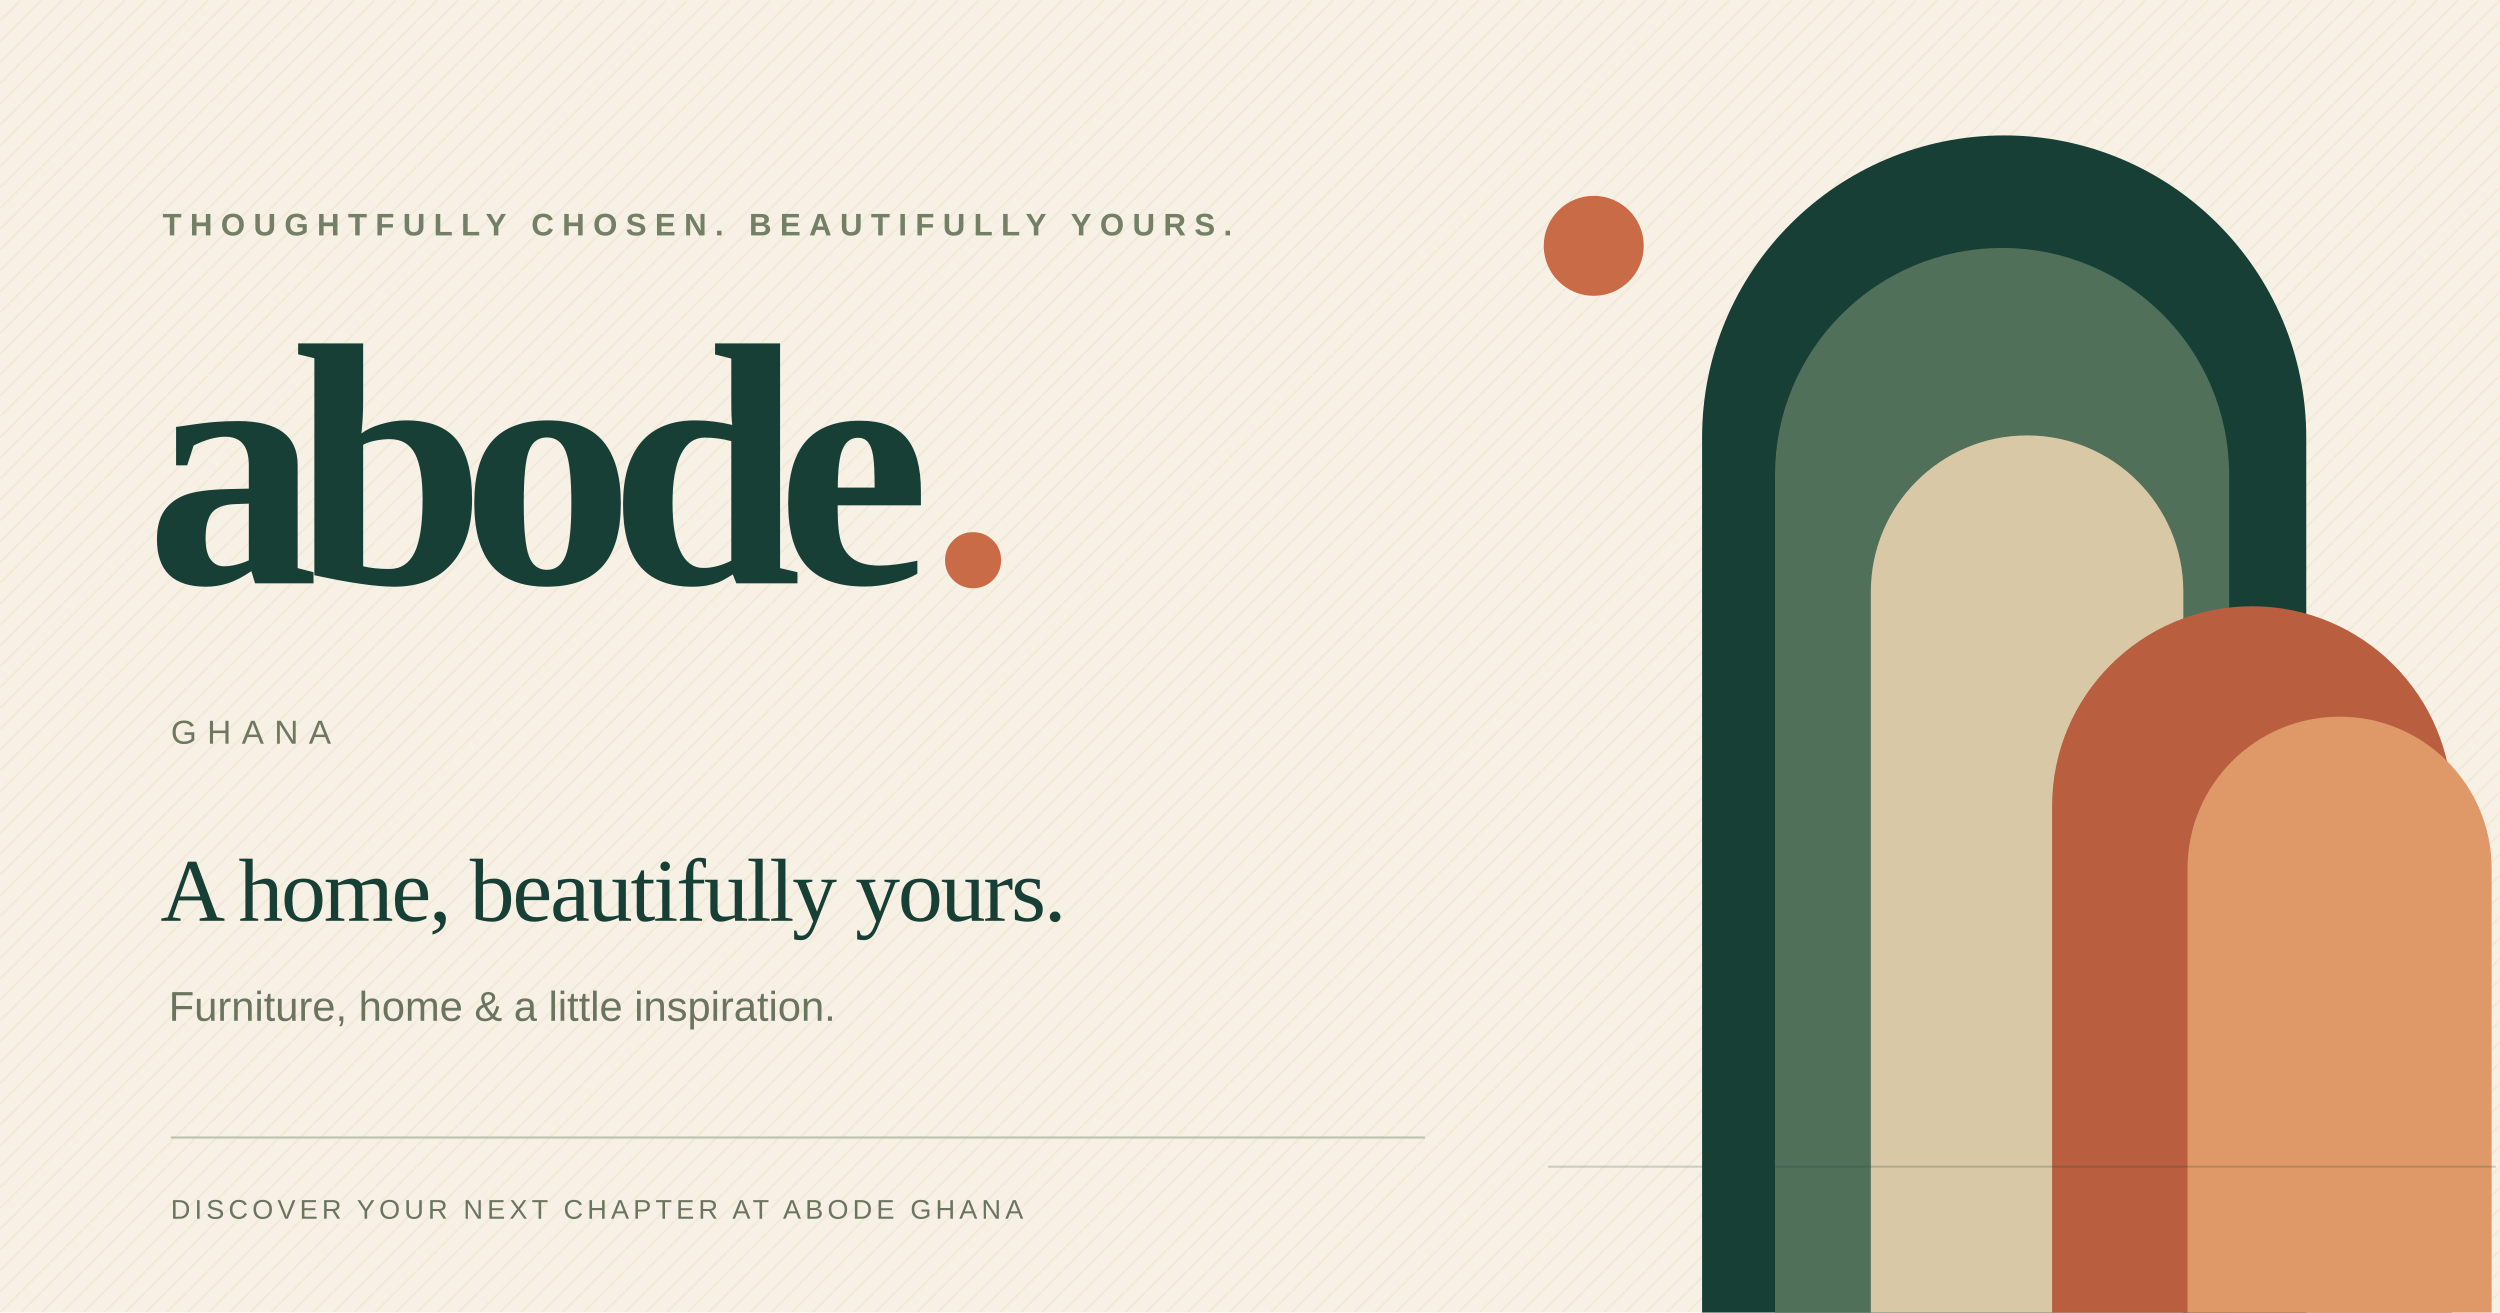
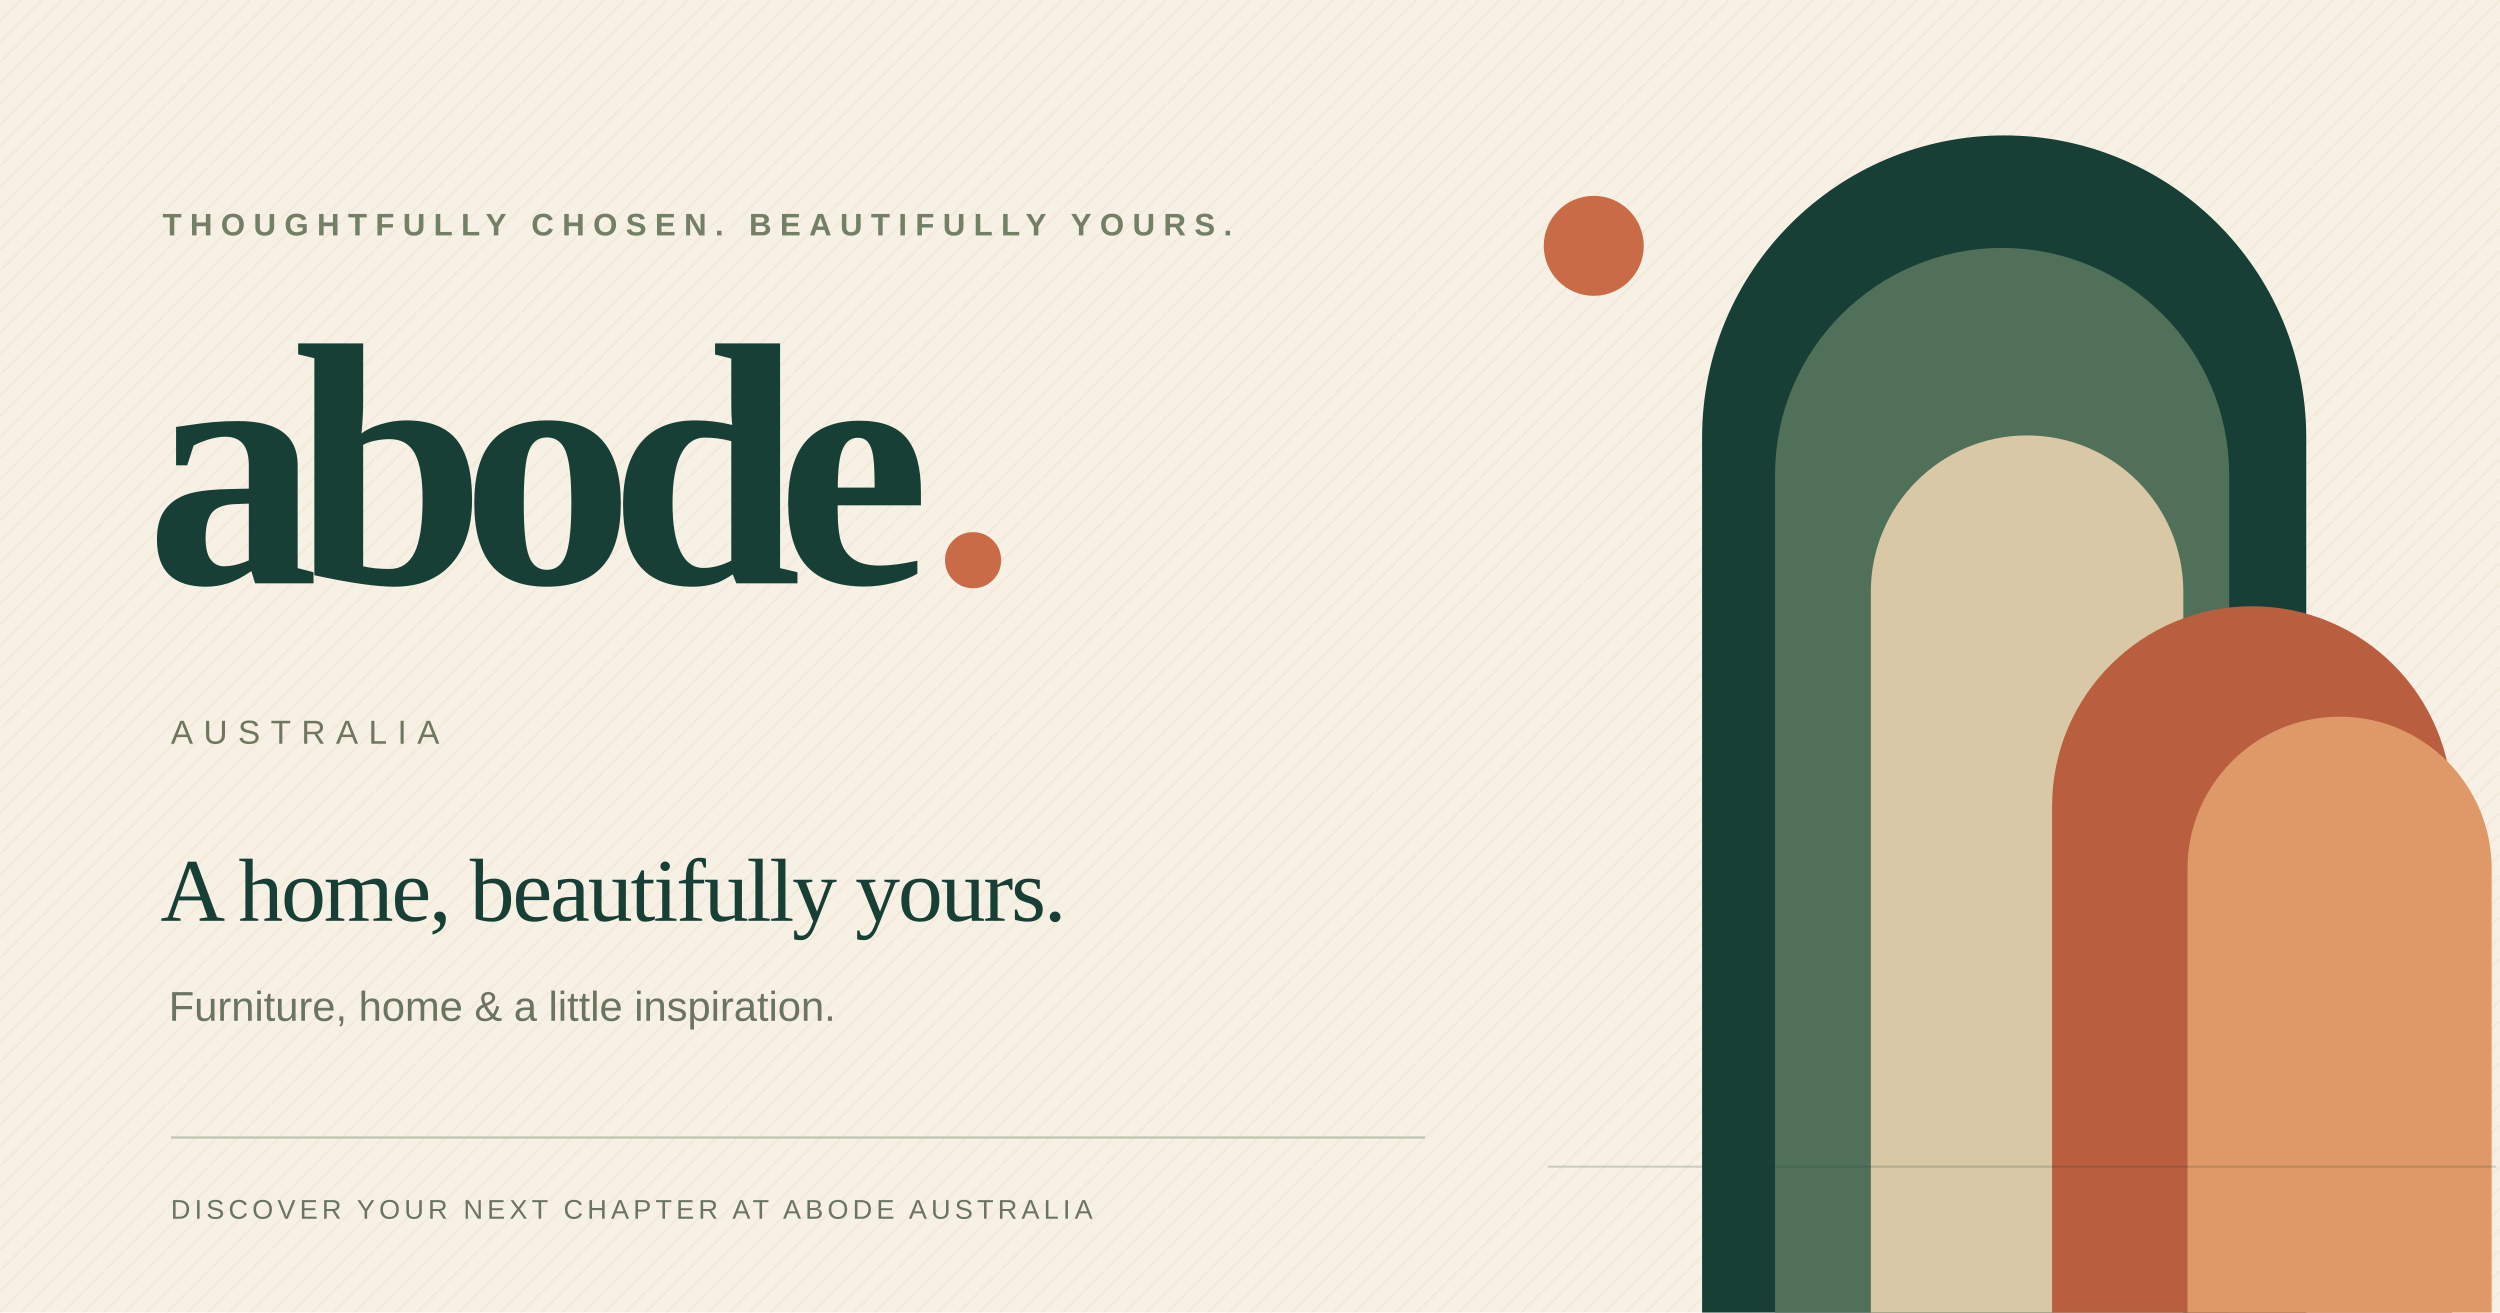
<svg xmlns="http://www.w3.org/2000/svg" width="1200" height="630" viewBox="0 0 1200 630">
  <defs>
    <pattern id="weave" width="10" height="10" patternUnits="userSpaceOnUse">
      <path d="M0 10L10 0" stroke="#ddc9a7" stroke-opacity=".20" />
    </pattern>
  </defs>
  <rect width="1200" height="630" fill="#f7f1e5" />
  <rect x="0" y="0" width="1200" height="630" fill="url(#weave)" />
  <path d="M817 630V210a145 145 0 0 1 290 0v420" fill="#173f35" />
  <path d="M852 630V228a109 109 0 0 1 218 0v402" fill="#50705a" />
  <path d="M898 630V284a75 75 0 0 1 150 0v346" fill="#d9c8a6" />
  <path d="M985 630V387a96 96 0 0 1 192 0v243" fill="#b95e3e" />
  <path d="M1050 630V417a73 73 0 0 1 146 0v213" fill="#df9968" />
  <circle cx="765" cy="118" r="24" fill="#c96b46" />
  <path d="M743 560h455" stroke="#173f35" stroke-width="1" stroke-opacity=".2" />
  <text x="78" y="113" font-family="Arial,Helvetica,sans-serif" font-size="15" font-weight="600" letter-spacing="4" fill="#738066">THOUGHTFULLY CHOSEN. BEAUTIFULLY YOURS.</text>
  <text x="70" y="280" font-family="Georgia,Times New Roman,serif" font-size="166" font-weight="700" letter-spacing="-12" fill="#173f35">abode<tspan fill="#c96b46">.</tspan>
  </text>
-   <text x="82" y="357" font-family="Arial,Helvetica,sans-serif" font-size="16" letter-spacing="5" fill="#6f775f">GHANA</text>
+   <text x="82" y="357" font-family="Arial,Helvetica,sans-serif" font-size="16" letter-spacing="5" fill="#6f775f">AUSTRALIA</text>
  <text x="77" y="442" font-family="Georgia,Times New Roman,serif" font-size="43" letter-spacing="-1" fill="#173f35">A home, beautifully yours.</text>
  <text x="81" y="490" font-family="Arial,Helvetica,sans-serif" font-size="20" fill="#6b745f">Furniture, home &amp; a little inspiration.</text>
  <path d="M82 546h602" stroke="#bcc2ac" stroke-width="1" />
-   <text x="82" y="585" font-family="Arial,Helvetica,sans-serif" font-size="13" letter-spacing="2" fill="#6b745f">DISCOVER YOUR NEXT CHAPTER AT ABODE GHANA</text>
+   <text x="82" y="585" font-family="Arial,Helvetica,sans-serif" font-size="13" letter-spacing="2" fill="#6b745f">DISCOVER YOUR NEXT CHAPTER AT ABODE AUSTRALIA</text>
</svg>
